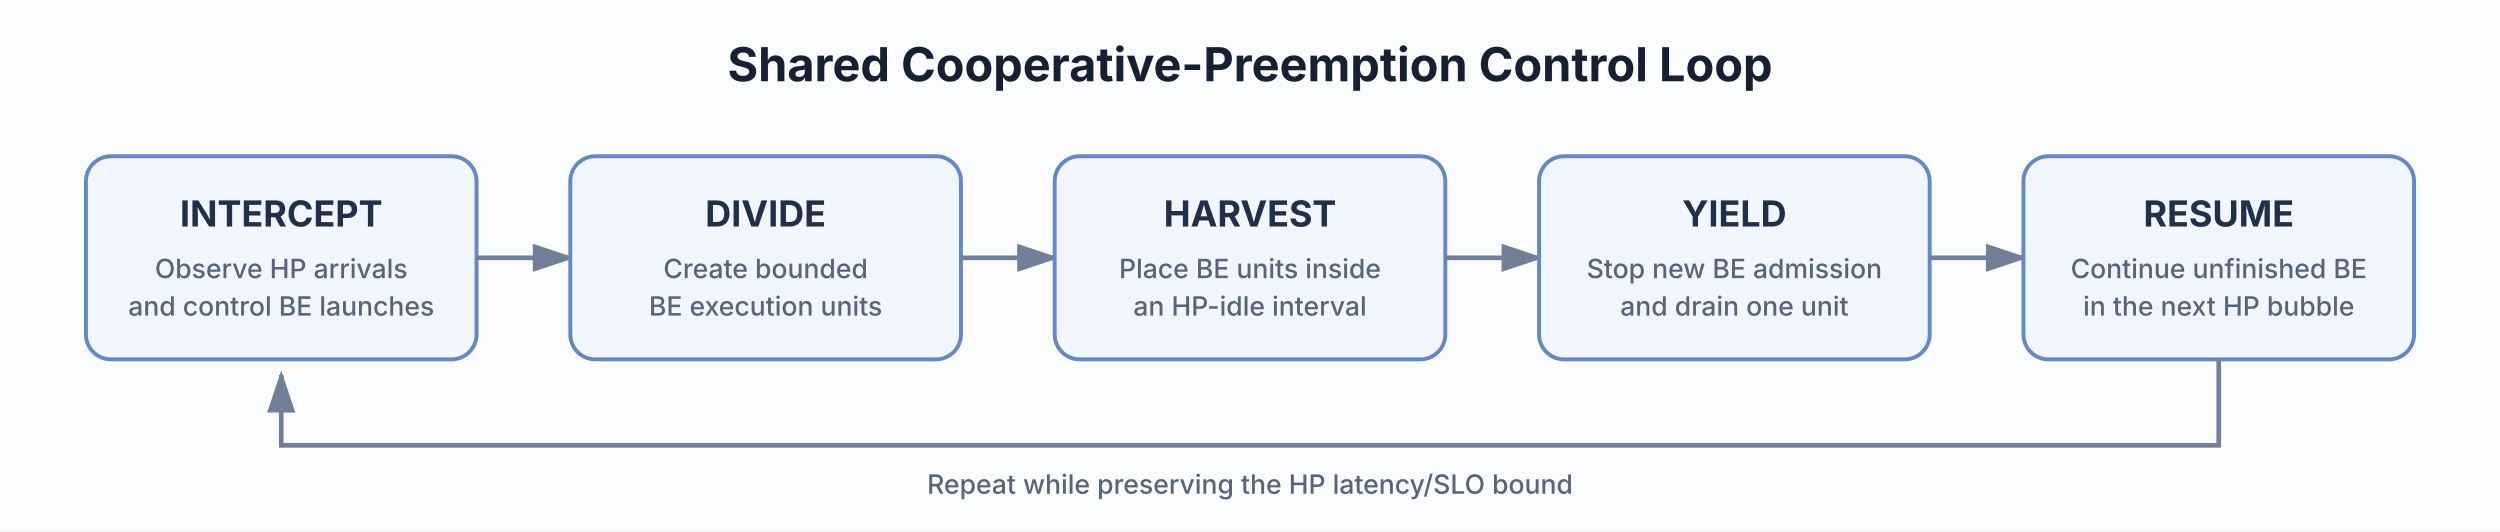
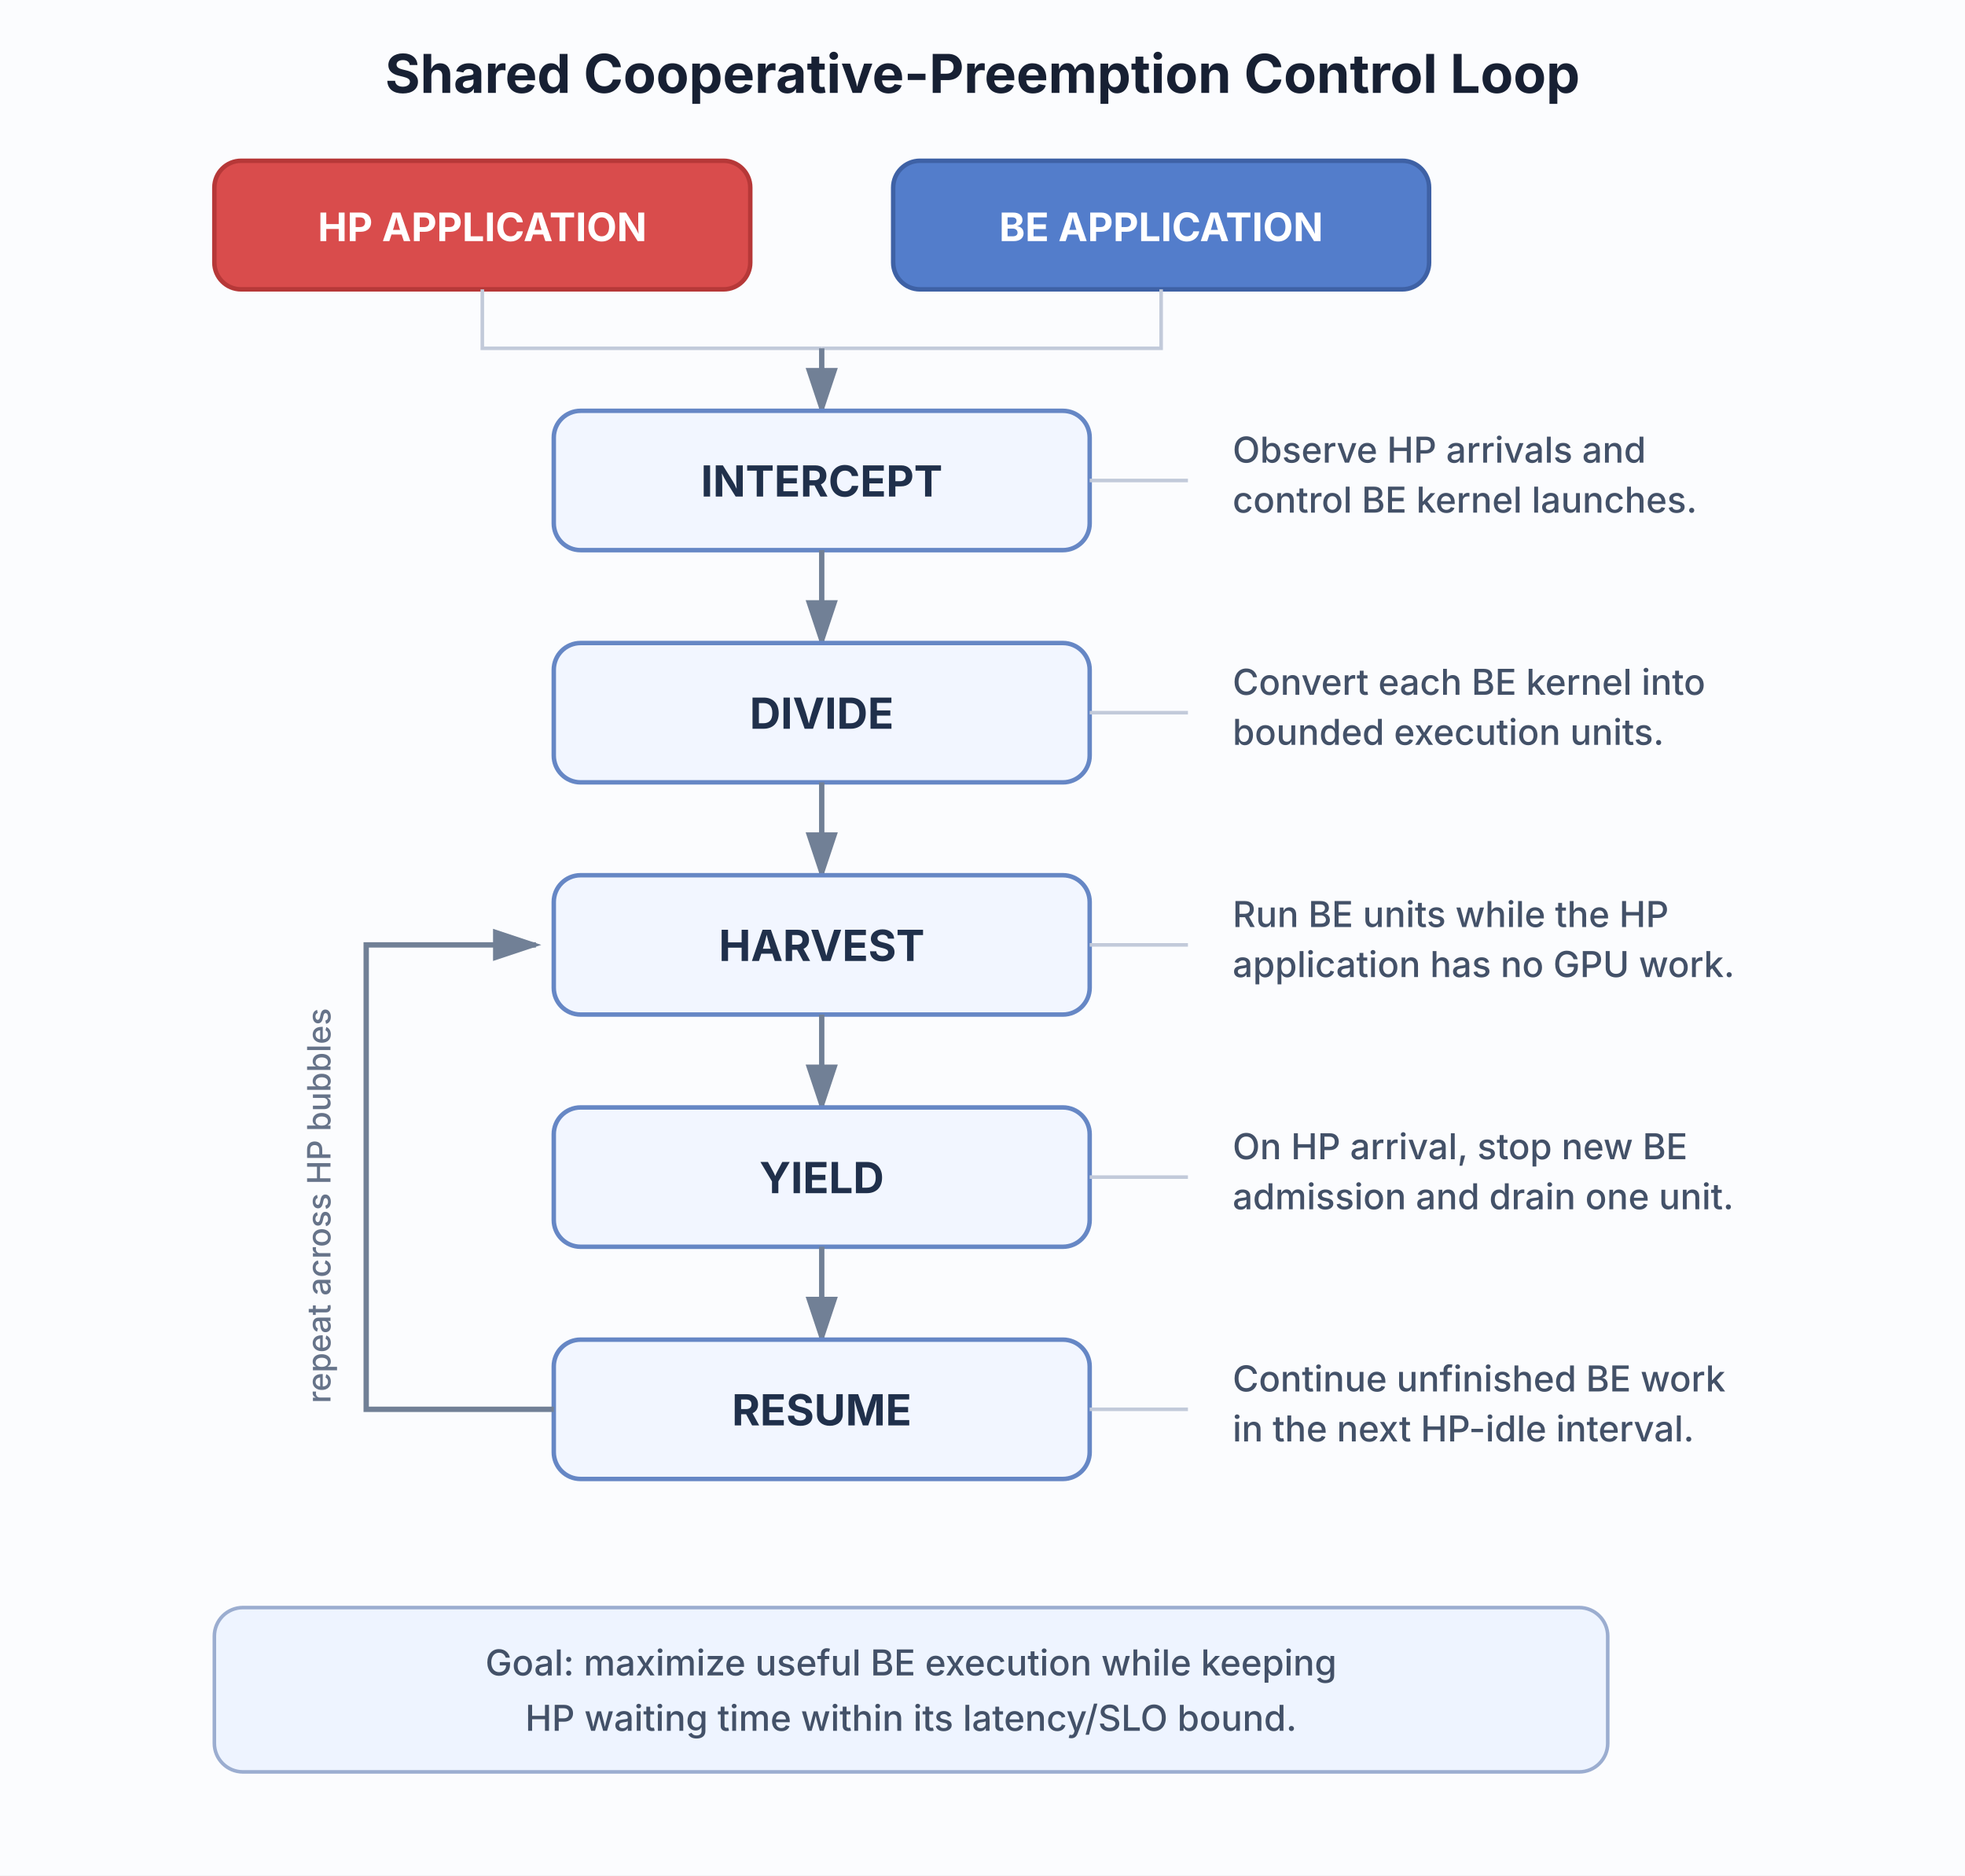
- <svg xmlns="http://www.w3.org/2000/svg" width="1600" height="340" viewBox="0 0 1600 340">
+ <svg xmlns="http://www.w3.org/2000/svg" width="1100" height="1050" viewBox="0 0 1100 1050">
  <defs>
    <style>
      .title { font: 700 30px -apple-system, BlinkMacSystemFont, "Segoe UI", sans-serif; fill: #172033; }
-       .step { font: 700 23px -apple-system, BlinkMacSystemFont, "Segoe UI", sans-serif; fill: #20304b; }
-       .desc { font: 500 17px -apple-system, BlinkMacSystemFont, "Segoe UI", sans-serif; fill: #56657a; }
-       .box { fill: #f2f6ff; stroke: #6687c5; stroke-width: 2.5; rx: 16; }
+       .app { font: 700 22px -apple-system, BlinkMacSystemFont, "Segoe UI", sans-serif; fill: #ffffff; }
+       .step { font: 700 24px -apple-system, BlinkMacSystemFont, "Segoe UI", sans-serif; fill: #20304b; }
+       .desc { font: 500 20px -apple-system, BlinkMacSystemFont, "Segoe UI", sans-serif; fill: #435168; }
+       .note { font: 500 18px -apple-system, BlinkMacSystemFont, "Segoe UI", sans-serif; fill: #667389; }
+       .hp { fill: #d94c4c; stroke: #b63838; stroke-width: 2.5; rx: 15; }
+       .be { fill: #537dcb; stroke: #3e61a5; stroke-width: 2.5; rx: 15; }
+       .box { fill: #f2f6ff; stroke: #6687c5; stroke-width: 2.5; rx: 15; }
      .arrow { stroke: #718096; stroke-width: 3; fill: none; marker-end: url(#arrow); }
+       .guide { stroke: #c2cada; stroke-width: 2; fill: none; }
    </style>
    <marker id="arrow" markerWidth="10" markerHeight="10" refX="8" refY="3" orient="auto" markerUnits="strokeWidth">
      <path d="M0,0 L0,6 L9,3 z" fill="#718096" />
    </marker>
  </defs>
-   <rect width="1600" height="340" fill="#fbfcfe" />
-   <text x="800" y="52" text-anchor="middle" class="title">Shared Cooperative-Preemption Control Loop</text>
-   <rect x="55" y="100" width="250" height="130" class="box" />
-   <text x="180" y="145" text-anchor="middle" class="step">INTERCEPT</text>
-   <text x="180" y="178" text-anchor="middle" class="desc">Observe HP arrivals</text>
-   <text x="180" y="202" text-anchor="middle" class="desc">and control BE launches</text>
-   <path d="M305 165 H365" class="arrow" />
-   <rect x="365" y="100" width="250" height="130" class="box" />
-   <text x="490" y="145" text-anchor="middle" class="step">DIVIDE</text>
-   <text x="490" y="178" text-anchor="middle" class="desc">Create bounded</text>
-   <text x="490" y="202" text-anchor="middle" class="desc">BE execution units</text>
-   <path d="M615 165 H675" class="arrow" />
-   <rect x="675" y="100" width="250" height="130" class="box" />
-   <text x="800" y="145" text-anchor="middle" class="step">HARVEST</text>
-   <text x="800" y="178" text-anchor="middle" class="desc">Place BE units inside</text>
-   <text x="800" y="202" text-anchor="middle" class="desc">an HP-idle interval</text>
-   <path d="M925 165 H985" class="arrow" />
-   <rect x="985" y="100" width="250" height="130" class="box" />
-   <text x="1110" y="145" text-anchor="middle" class="step">YIELD</text>
-   <text x="1110" y="178" text-anchor="middle" class="desc">Stop new BE admission</text>
-   <text x="1110" y="202" text-anchor="middle" class="desc">and drain one unit</text>
-   <path d="M1235 165 H1295" class="arrow" />
-   <rect x="1295" y="100" width="250" height="130" class="box" />
-   <text x="1420" y="145" text-anchor="middle" class="step">RESUME</text>
-   <text x="1420" y="178" text-anchor="middle" class="desc">Continue unfinished BE</text>
-   <text x="1420" y="202" text-anchor="middle" class="desc">in the next HP bubble</text>
-   <path d="M1420 230 V285 H180 V240" class="arrow" />
-   <text x="800" y="316" text-anchor="middle" class="desc">Repeat while preserving the HP latency/SLO bound</text>
+   <rect width="1100" height="1050" fill="#fbfcfe" />
+   <text x="550" y="52" text-anchor="middle" class="title">Shared Cooperative-Preemption Control Loop</text>
+   <rect x="120" y="90" width="300" height="72" class="hp" />
+   <text x="270" y="135" text-anchor="middle" class="app">HP APPLICATION</text>
+   <rect x="500" y="90" width="300" height="72" class="be" />
+   <text x="650" y="135" text-anchor="middle" class="app">BE APPLICATION</text>
+   <path d="M270 162 V195 H460" class="guide" />
+   <path d="M650 162 V195 H460" class="guide" />
+   <path d="M460 195 V230" class="arrow" />
+   <rect x="310" y="230" width="300" height="78" class="box" />
+   <text x="460" y="278" text-anchor="middle" class="step">INTERCEPT</text>
+   <path d="M460 308 V360" class="arrow" />
+   <path d="M610 269 H665" class="guide" />
+   <text x="690" y="259" class="desc">Observe HP arrivals and</text>
+   <text x="690" y="287" class="desc">control BE kernel launches.</text>
+   <rect x="310" y="360" width="300" height="78" class="box" />
+   <text x="460" y="408" text-anchor="middle" class="step">DIVIDE</text>
+   <path d="M460 438 V490" class="arrow" />
+   <path d="M610 399 H665" class="guide" />
+   <text x="690" y="389" class="desc">Convert each BE kernel into</text>
+   <text x="690" y="417" class="desc">bounded execution units.</text>
+   <rect x="310" y="490" width="300" height="78" class="box" />
+   <text x="460" y="538" text-anchor="middle" class="step">HARVEST</text>
+   <path d="M460 568 V620" class="arrow" />
+   <path d="M610 529 H665" class="guide" />
+   <text x="690" y="519" class="desc">Run BE units while the HP</text>
+   <text x="690" y="547" class="desc">application has no GPU work.</text>
+   <rect x="310" y="620" width="300" height="78" class="box" />
+   <text x="460" y="668" text-anchor="middle" class="step">YIELD</text>
+   <path d="M460 698 V750" class="arrow" />
+   <path d="M610 659 H665" class="guide" />
+   <text x="690" y="649" class="desc">On HP arrival, stop new BE</text>
+   <text x="690" y="677" class="desc">admission and drain one unit.</text>
+   <rect x="310" y="750" width="300" height="78" class="box" />
+   <text x="460" y="798" text-anchor="middle" class="step">RESUME</text>
+   <path d="M610 789 H665" class="guide" />
+   <text x="690" y="779" class="desc">Continue unfinished BE work</text>
+   <text x="690" y="807" class="desc">in the next HP-idle interval.</text>
+   <path d="M310 789 H205 V529 H300" class="arrow" />
+   <text x="185" y="675" text-anchor="middle" class="note" transform="rotate(-90 185 675)">repeat across HP bubbles</text>
+   <rect x="120" y="900" width="780" height="92" rx="16" fill="#eef4ff" stroke="#9badd0" stroke-width="2" />
+   <text x="510" y="938" text-anchor="middle" class="desc">Goal: maximize useful BE execution while keeping</text>
+   <text x="510" y="969" text-anchor="middle" class="desc">HP waiting time within its latency/SLO bound.</text>
</svg>
